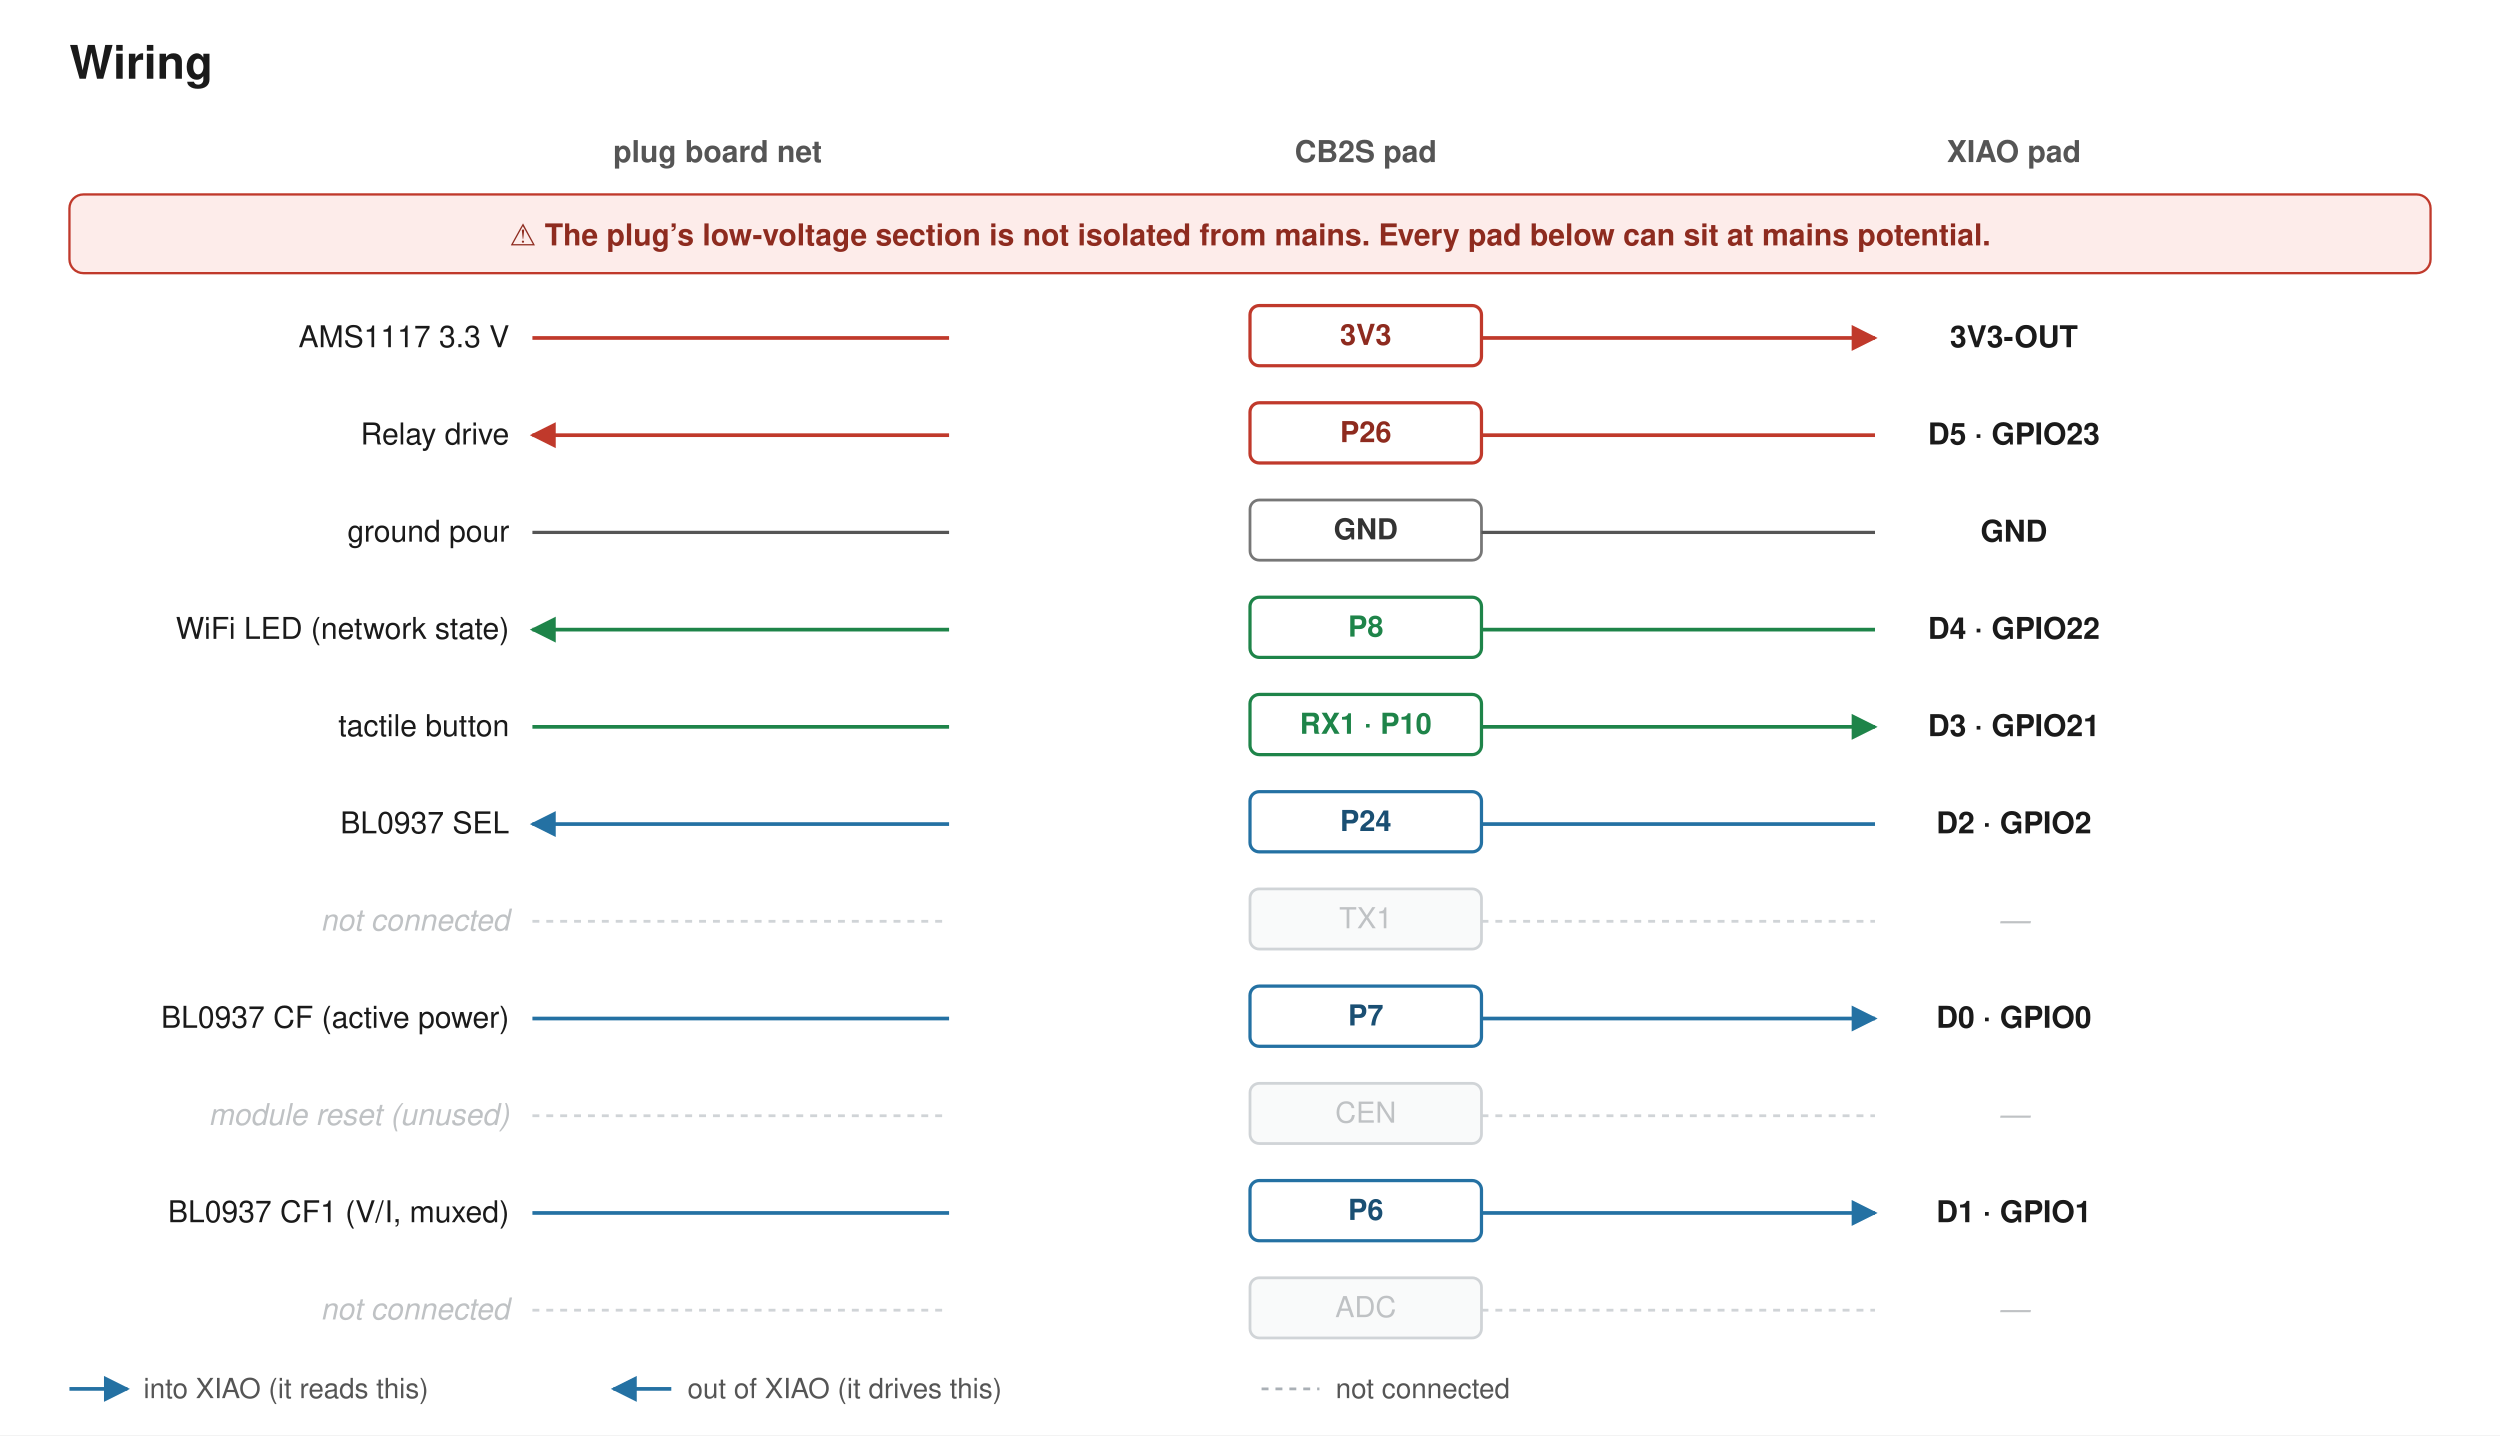
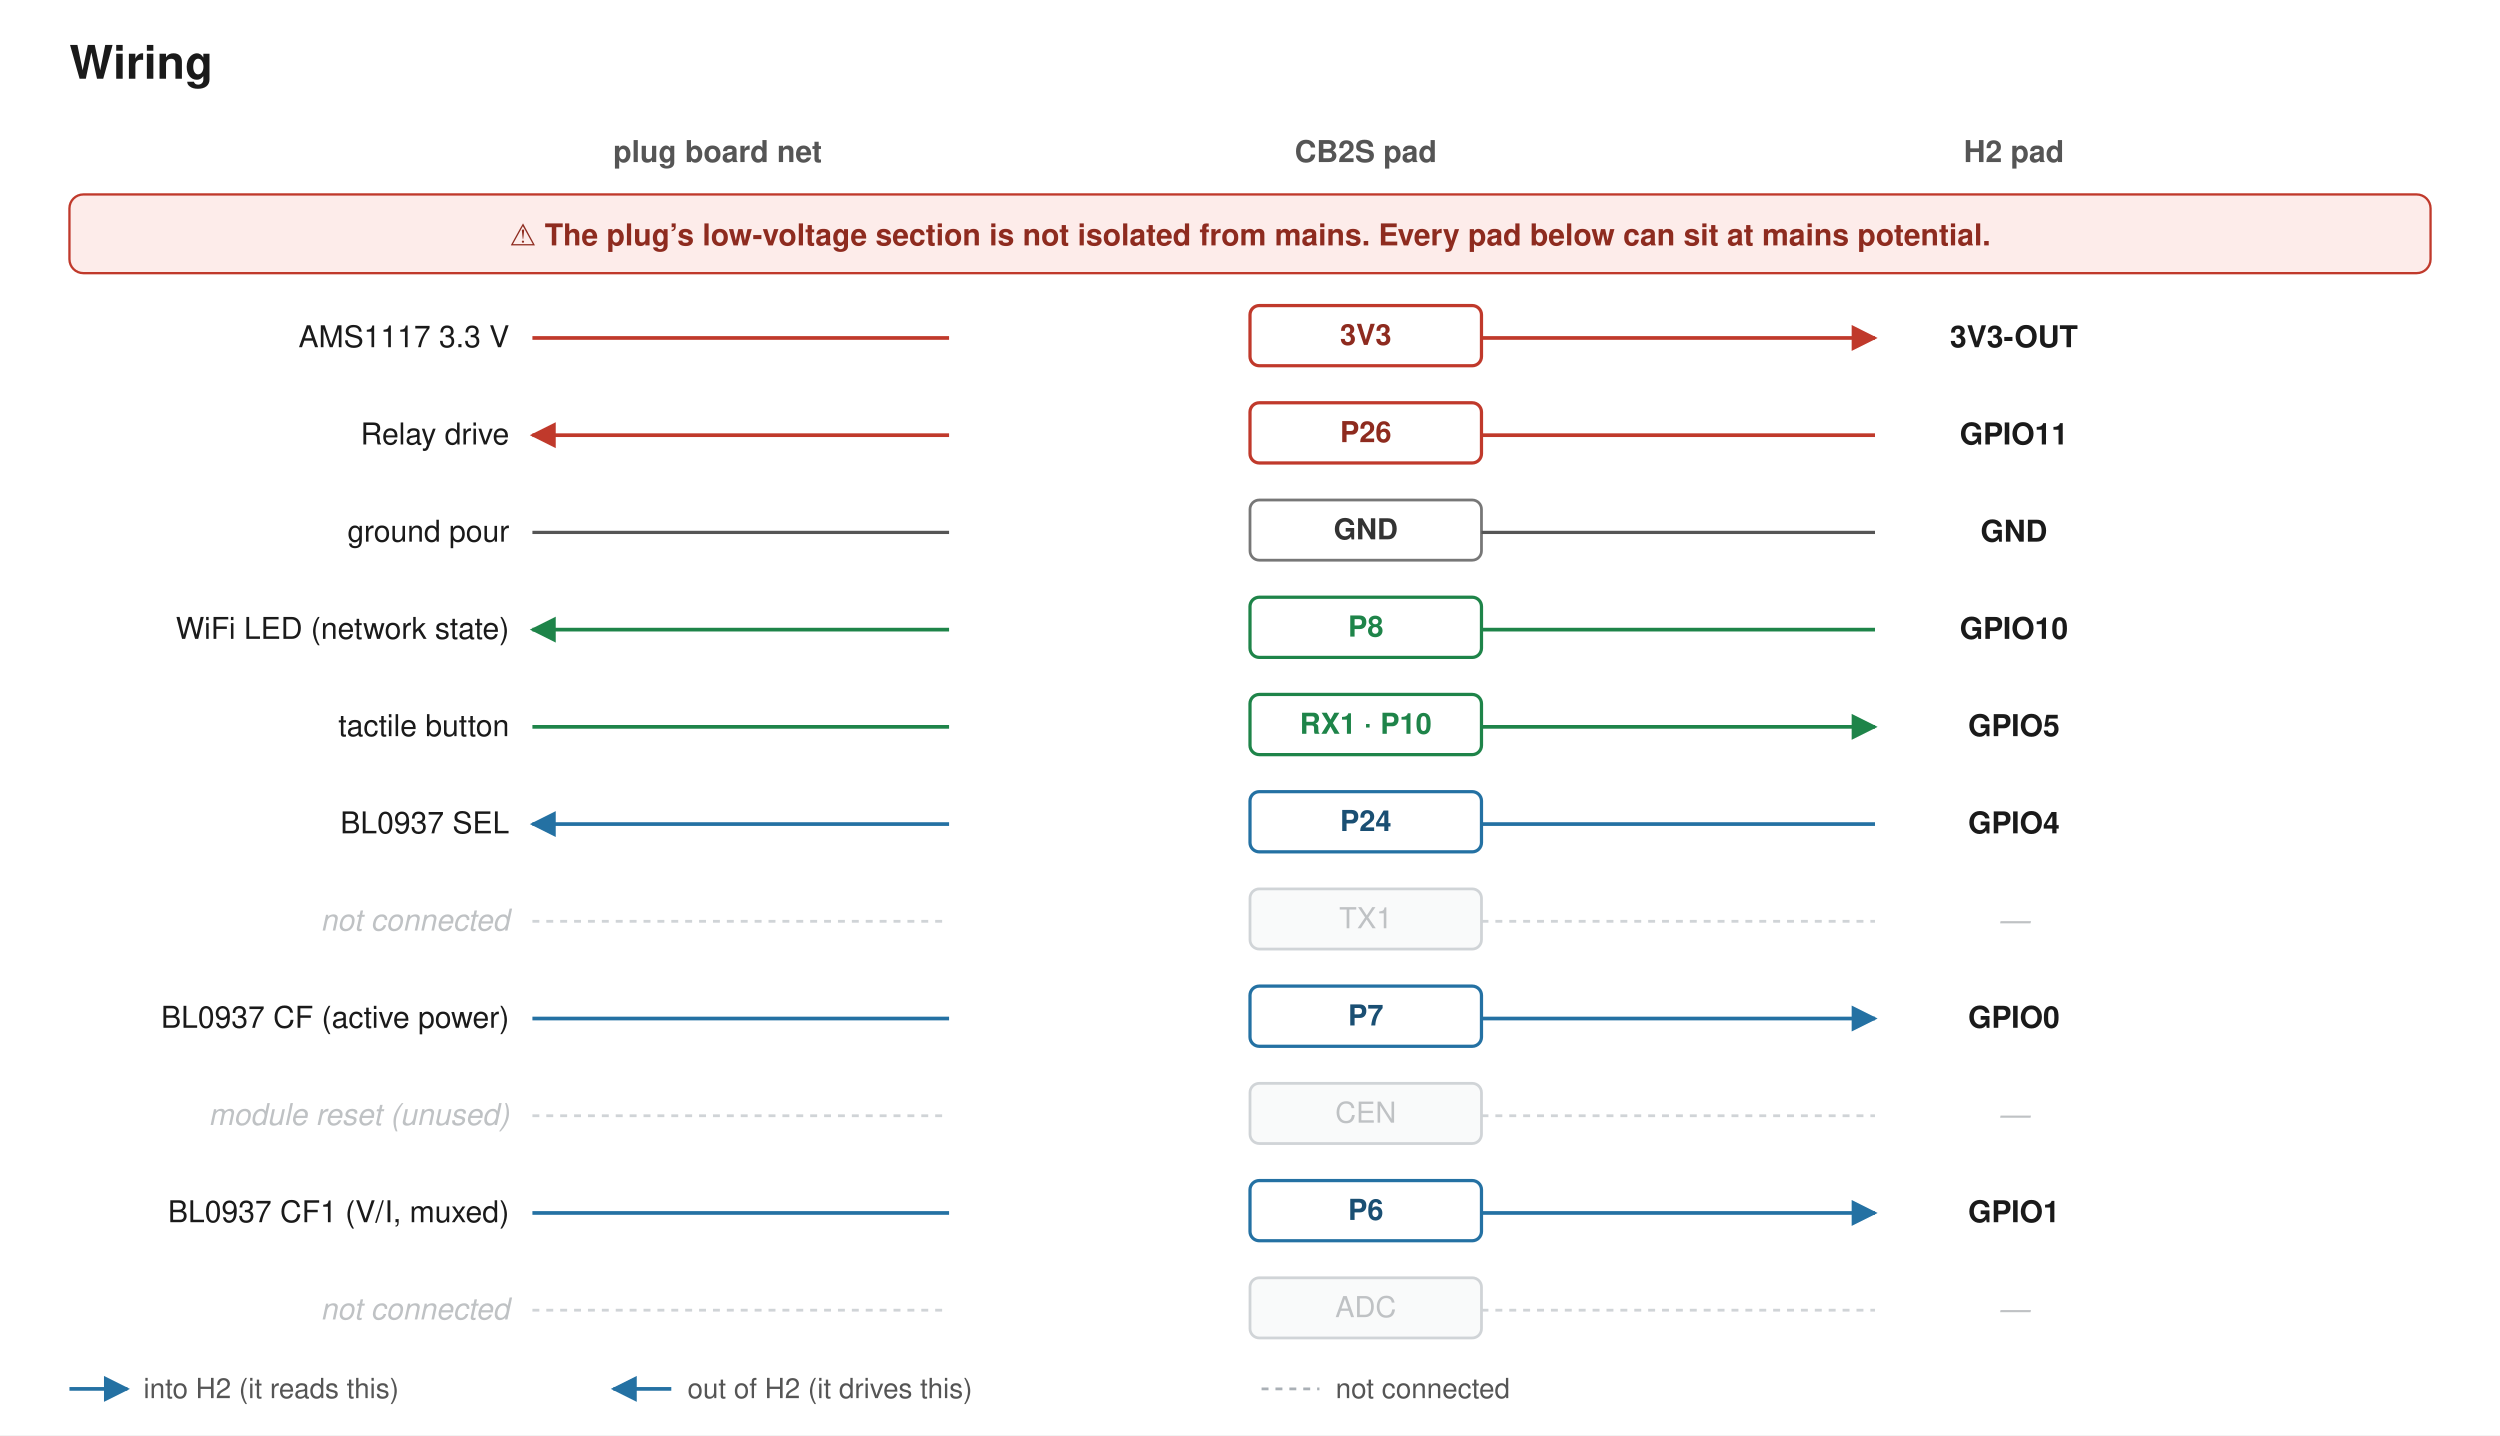
<svg xmlns="http://www.w3.org/2000/svg" viewBox="0 0 1080 620" font-family="Helvetica, Arial, sans-serif">
  <defs>
    <marker id="arrowRed" viewBox="0 0 10 10" refX="9" refY="5" markerWidth="7" markerHeight="7" orient="auto-start-reverse">
      <path d="M0,0 L10,5 L0,10 z" fill="#c0392b" />
    </marker>
    <marker id="arrowGreen" viewBox="0 0 10 10" refX="9" refY="5" markerWidth="7" markerHeight="7" orient="auto-start-reverse">
      <path d="M0,0 L10,5 L0,10 z" fill="#1e8449" />
    </marker>
    <marker id="arrowBlue" viewBox="0 0 10 10" refX="9" refY="5" markerWidth="7" markerHeight="7" orient="auto-start-reverse">
      <path d="M0,0 L10,5 L0,10 z" fill="#2471a3" />
    </marker>
  </defs>
  <rect x="0" y="0" width="1080" height="620" fill="#ffffff" />
  <text x="30" y="34" font-size="20" font-weight="700" fill="#1a1a1a">Wiring</text>
  <text x="310" y="70" font-size="13" font-weight="700" fill="#555" text-anchor="middle">plug board net</text>
  <text x="590" y="70" font-size="13" font-weight="700" fill="#555" text-anchor="middle">CB2S pad</text>
-   <text x="870" y="70" font-size="13" font-weight="700" fill="#555" text-anchor="middle">XIAO pad</text>
+   <text x="870" y="70" font-size="13" font-weight="700" fill="#555" text-anchor="middle">H2 pad</text>
  <rect x="30" y="84" width="1020" height="34" rx="6" fill="#fdecea" stroke="#c0392b" stroke-width="1" />
  <text x="540" y="106" font-size="13" fill="#8e2b1f" text-anchor="middle" font-weight="600">⚠ The plug’s low-voltage section is not isolated from mains. Every pad below can sit at mains potential.</text>
  <g>
    <text x="220" y="150" font-size="13" fill="#1a1a1a" text-anchor="end">AMS1117 3.3 V</text>
    <line x1="230" y1="146" x2="410" y2="146" stroke="#c0392b" stroke-width="1.6" />
    <rect x="540" y="132" width="100" height="26" rx="4" fill="#ffffff" stroke="#c0392b" stroke-width="1.4" />
    <text x="590" y="149" font-size="12.5" fill="#8e2b1f" text-anchor="middle" font-weight="600">3V3</text>
    <line x1="640" y1="146" x2="810" y2="146" stroke="#c0392b" stroke-width="1.6" marker-end="url(#arrowRed)" />
    <text x="870" y="150" font-size="13" fill="#1a1a1a" text-anchor="middle" font-weight="600">3V3-OUT</text>
  </g>
  <g>
    <text x="220" y="192" font-size="13" fill="#1a1a1a" text-anchor="end">Relay drive</text>
    <line x1="230" y1="188" x2="410" y2="188" stroke="#c0392b" stroke-width="1.6" marker-start="url(#arrowRed)" />
    <rect x="540" y="174" width="100" height="26" rx="4" fill="#ffffff" stroke="#c0392b" stroke-width="1.4" />
    <text x="590" y="191" font-size="12.5" fill="#8e2b1f" text-anchor="middle" font-weight="600">P26</text>
    <line x1="640" y1="188" x2="810" y2="188" stroke="#c0392b" stroke-width="1.6" />
-     <text x="870" y="192" font-size="13" fill="#1a1a1a" text-anchor="middle" font-weight="600">D5 · GPIO23</text>
+     <text x="870" y="192" font-size="13" fill="#1a1a1a" text-anchor="middle" font-weight="600">GPIO11</text>
  </g>
  <g>
    <text x="220" y="234" font-size="13" fill="#1a1a1a" text-anchor="end">ground pour</text>
    <line x1="230" y1="230" x2="410" y2="230" stroke="#555" stroke-width="1.4" />
    <rect x="540" y="216" width="100" height="26" rx="4" fill="#ffffff" stroke="#777" stroke-width="1.2" />
    <text x="590" y="233" font-size="12.5" fill="#333" text-anchor="middle" font-weight="600">GND</text>
    <line x1="640" y1="230" x2="810" y2="230" stroke="#555" stroke-width="1.4" />
    <text x="870" y="234" font-size="13" fill="#1a1a1a" text-anchor="middle" font-weight="600">GND</text>
  </g>
  <g>
    <text x="220" y="276" font-size="13" fill="#1a1a1a" text-anchor="end">WiFi LED (network state)</text>
    <line x1="230" y1="272" x2="410" y2="272" stroke="#1e8449" stroke-width="1.6" marker-start="url(#arrowGreen)" />
    <rect x="540" y="258" width="100" height="26" rx="4" fill="#ffffff" stroke="#1e8449" stroke-width="1.4" />
    <text x="590" y="275" font-size="12.5" fill="#1e8449" text-anchor="middle" font-weight="600">P8</text>
    <line x1="640" y1="272" x2="810" y2="272" stroke="#1e8449" stroke-width="1.6" />
-     <text x="870" y="276" font-size="13" fill="#1a1a1a" text-anchor="middle" font-weight="600">D4 · GPIO22</text>
+     <text x="870" y="276" font-size="13" fill="#1a1a1a" text-anchor="middle" font-weight="600">GPIO10</text>
  </g>
  <g>
    <text x="220" y="318" font-size="13" fill="#1a1a1a" text-anchor="end">tactile button</text>
    <line x1="230" y1="314" x2="410" y2="314" stroke="#1e8449" stroke-width="1.6" />
    <rect x="540" y="300" width="100" height="26" rx="4" fill="#ffffff" stroke="#1e8449" stroke-width="1.4" />
    <text x="590" y="317" font-size="12.5" fill="#1e8449" text-anchor="middle" font-weight="600">RX1 · P10</text>
    <line x1="640" y1="314" x2="810" y2="314" stroke="#1e8449" stroke-width="1.6" marker-end="url(#arrowGreen)" />
-     <text x="870" y="318" font-size="13" fill="#1a1a1a" text-anchor="middle" font-weight="600">D3 · GPIO21</text>
+     <text x="870" y="318" font-size="13" fill="#1a1a1a" text-anchor="middle" font-weight="600">GPIO5</text>
  </g>
  <g>
    <text x="220" y="360" font-size="13" fill="#1a1a1a" text-anchor="end">BL0937 SEL</text>
    <line x1="230" y1="356" x2="410" y2="356" stroke="#2471a3" stroke-width="1.6" marker-start="url(#arrowBlue)" />
    <rect x="540" y="342" width="100" height="26" rx="4" fill="#ffffff" stroke="#2471a3" stroke-width="1.4" />
    <text x="590" y="359" font-size="12.5" fill="#1a4f73" text-anchor="middle" font-weight="600">P24</text>
    <line x1="640" y1="356" x2="810" y2="356" stroke="#2471a3" stroke-width="1.6" />
-     <text x="870" y="360" font-size="13" fill="#1a1a1a" text-anchor="middle" font-weight="600">D2 · GPIO2</text>
+     <text x="870" y="360" font-size="13" fill="#1a1a1a" text-anchor="middle" font-weight="600">GPIO4</text>
  </g>
  <g opacity="0.55">
    <text x="220" y="402" font-size="13" fill="#8a8f94" text-anchor="end" font-style="italic">not connected</text>
    <line x1="230" y1="398" x2="410" y2="398" stroke="#aab0b6" stroke-width="1.2" stroke-dasharray="3,3" />
    <rect x="540" y="384" width="100" height="26" rx="4" fill="#f4f5f6" stroke="#aab0b6" stroke-width="1.2" />
    <text x="590" y="401" font-size="12.5" fill="#8a8f94" text-anchor="middle">TX1</text>
    <line x1="640" y1="398" x2="810" y2="398" stroke="#aab0b6" stroke-width="1.2" stroke-dasharray="3,3" />
    <text x="870" y="402" font-size="13" fill="#8a8f94" text-anchor="middle" font-style="italic">—</text>
  </g>
  <g>
    <text x="220" y="444" font-size="13" fill="#1a1a1a" text-anchor="end">BL0937 CF (active power)</text>
    <line x1="230" y1="440" x2="410" y2="440" stroke="#2471a3" stroke-width="1.6" />
    <rect x="540" y="426" width="100" height="26" rx="4" fill="#ffffff" stroke="#2471a3" stroke-width="1.4" />
    <text x="590" y="443" font-size="12.5" fill="#1a4f73" text-anchor="middle" font-weight="600">P7</text>
    <line x1="640" y1="440" x2="810" y2="440" stroke="#2471a3" stroke-width="1.6" marker-end="url(#arrowBlue)" />
-     <text x="870" y="444" font-size="13" fill="#1a1a1a" text-anchor="middle" font-weight="600">D0 · GPIO0</text>
+     <text x="870" y="444" font-size="13" fill="#1a1a1a" text-anchor="middle" font-weight="600">GPIO0</text>
  </g>
  <g opacity="0.55">
    <text x="220" y="486" font-size="13" fill="#8a8f94" text-anchor="end" font-style="italic">module reset (unused)</text>
    <line x1="230" y1="482" x2="410" y2="482" stroke="#aab0b6" stroke-width="1.2" stroke-dasharray="3,3" />
    <rect x="540" y="468" width="100" height="26" rx="4" fill="#f4f5f6" stroke="#aab0b6" stroke-width="1.2" />
    <text x="590" y="485" font-size="12.5" fill="#8a8f94" text-anchor="middle">CEN</text>
    <line x1="640" y1="482" x2="810" y2="482" stroke="#aab0b6" stroke-width="1.2" stroke-dasharray="3,3" />
    <text x="870" y="486" font-size="13" fill="#8a8f94" text-anchor="middle" font-style="italic">—</text>
  </g>
  <g>
    <text x="220" y="528" font-size="13" fill="#1a1a1a" text-anchor="end">BL0937 CF1 (V/I, muxed)</text>
    <line x1="230" y1="524" x2="410" y2="524" stroke="#2471a3" stroke-width="1.6" />
    <rect x="540" y="510" width="100" height="26" rx="4" fill="#ffffff" stroke="#2471a3" stroke-width="1.4" />
    <text x="590" y="527" font-size="12.5" fill="#1a4f73" text-anchor="middle" font-weight="600">P6</text>
    <line x1="640" y1="524" x2="810" y2="524" stroke="#2471a3" stroke-width="1.6" marker-end="url(#arrowBlue)" />
-     <text x="870" y="528" font-size="13" fill="#1a1a1a" text-anchor="middle" font-weight="600">D1 · GPIO1</text>
+     <text x="870" y="528" font-size="13" fill="#1a1a1a" text-anchor="middle" font-weight="600">GPIO1</text>
  </g>
  <g opacity="0.55">
    <text x="220" y="570" font-size="13" fill="#8a8f94" text-anchor="end" font-style="italic">not connected</text>
    <line x1="230" y1="566" x2="410" y2="566" stroke="#aab0b6" stroke-width="1.2" stroke-dasharray="3,3" />
    <rect x="540" y="552" width="100" height="26" rx="4" fill="#f4f5f6" stroke="#aab0b6" stroke-width="1.2" />
    <text x="590" y="569" font-size="12.5" fill="#8a8f94" text-anchor="middle">ADC</text>
    <line x1="640" y1="566" x2="810" y2="566" stroke="#aab0b6" stroke-width="1.2" stroke-dasharray="3,3" />
    <text x="870" y="570" font-size="13" fill="#8a8f94" text-anchor="middle" font-style="italic">—</text>
  </g>
  <g font-size="12" fill="#555">
    <line x1="30" y1="600" x2="55" y2="600" stroke="#2471a3" stroke-width="1.6" marker-end="url(#arrowBlue)" />
-     <text x="62" y="604">into XIAO (it reads this)</text>
+     <text x="62" y="604">into H2 (it reads this)</text>
    <line x1="265" y1="600" x2="290" y2="600" stroke="#2471a3" stroke-width="1.6" marker-start="url(#arrowBlue)" />
-     <text x="297" y="604">out of XIAO (it drives this)</text>
+     <text x="297" y="604">out of H2 (it drives this)</text>
    <line x1="545" y1="600" x2="570" y2="600" stroke="#aab0b6" stroke-width="1.2" stroke-dasharray="3,3" />
    <text x="577" y="604">not connected</text>
  </g>
</svg>
